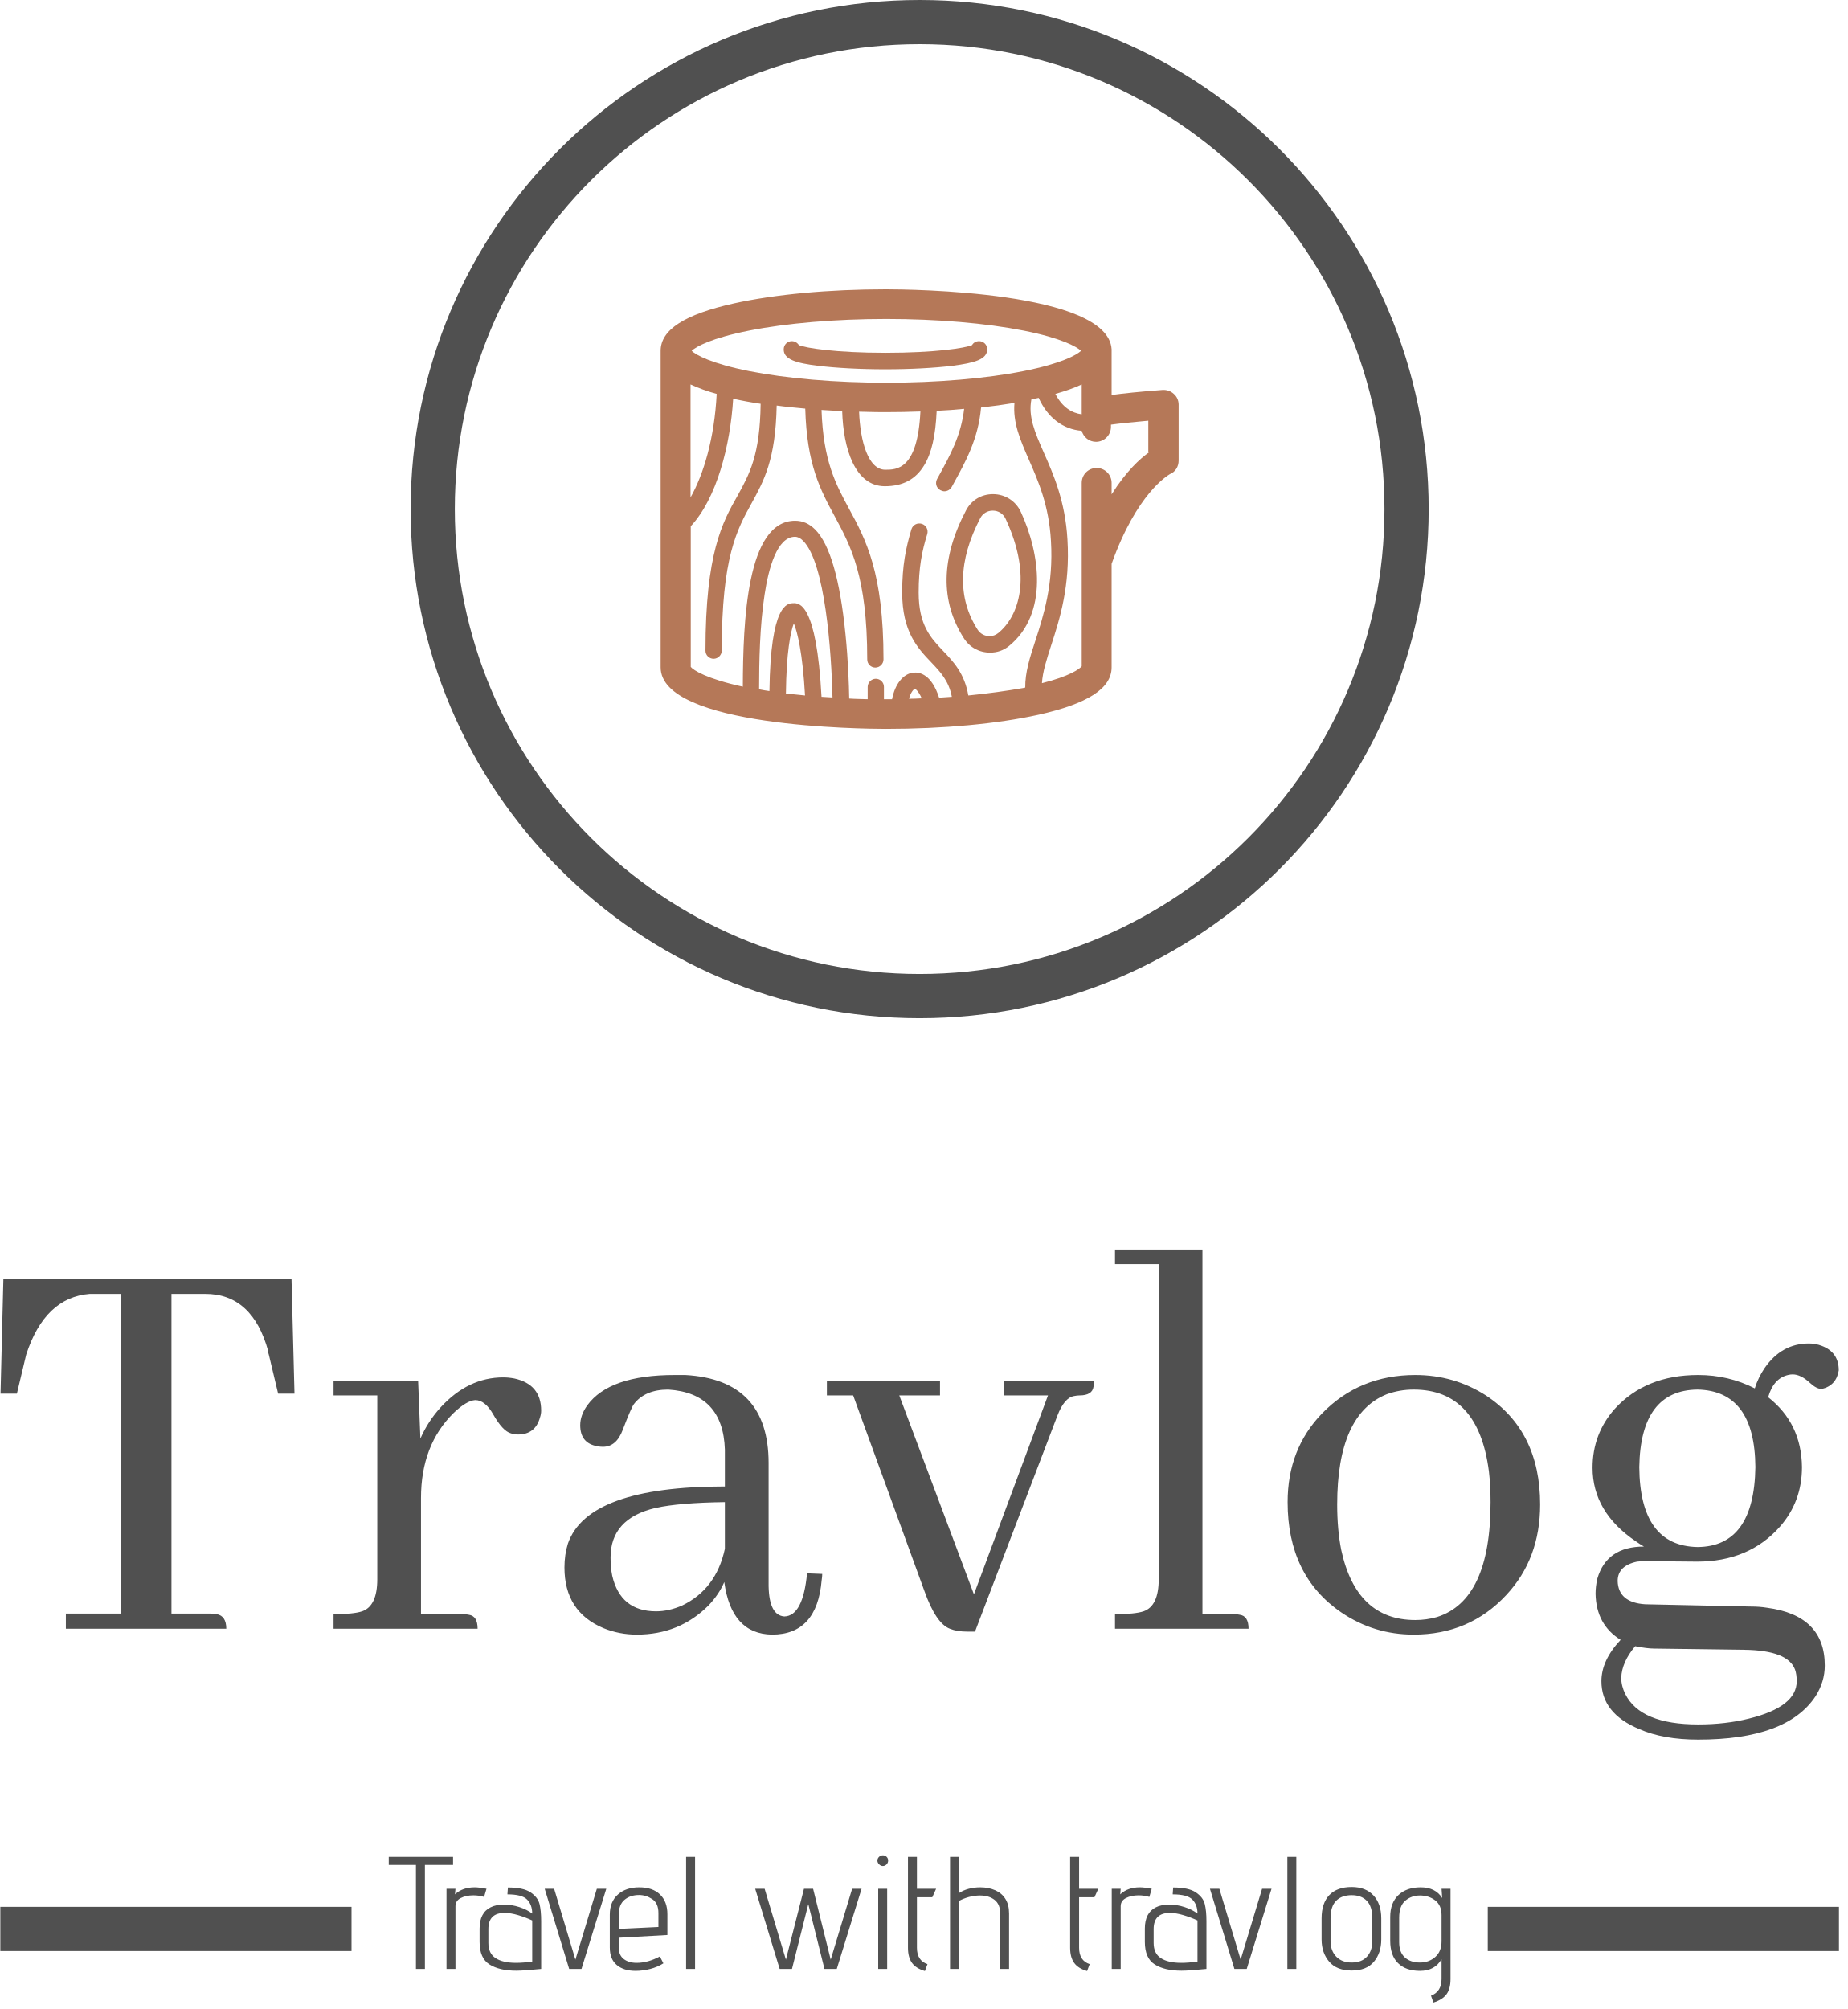
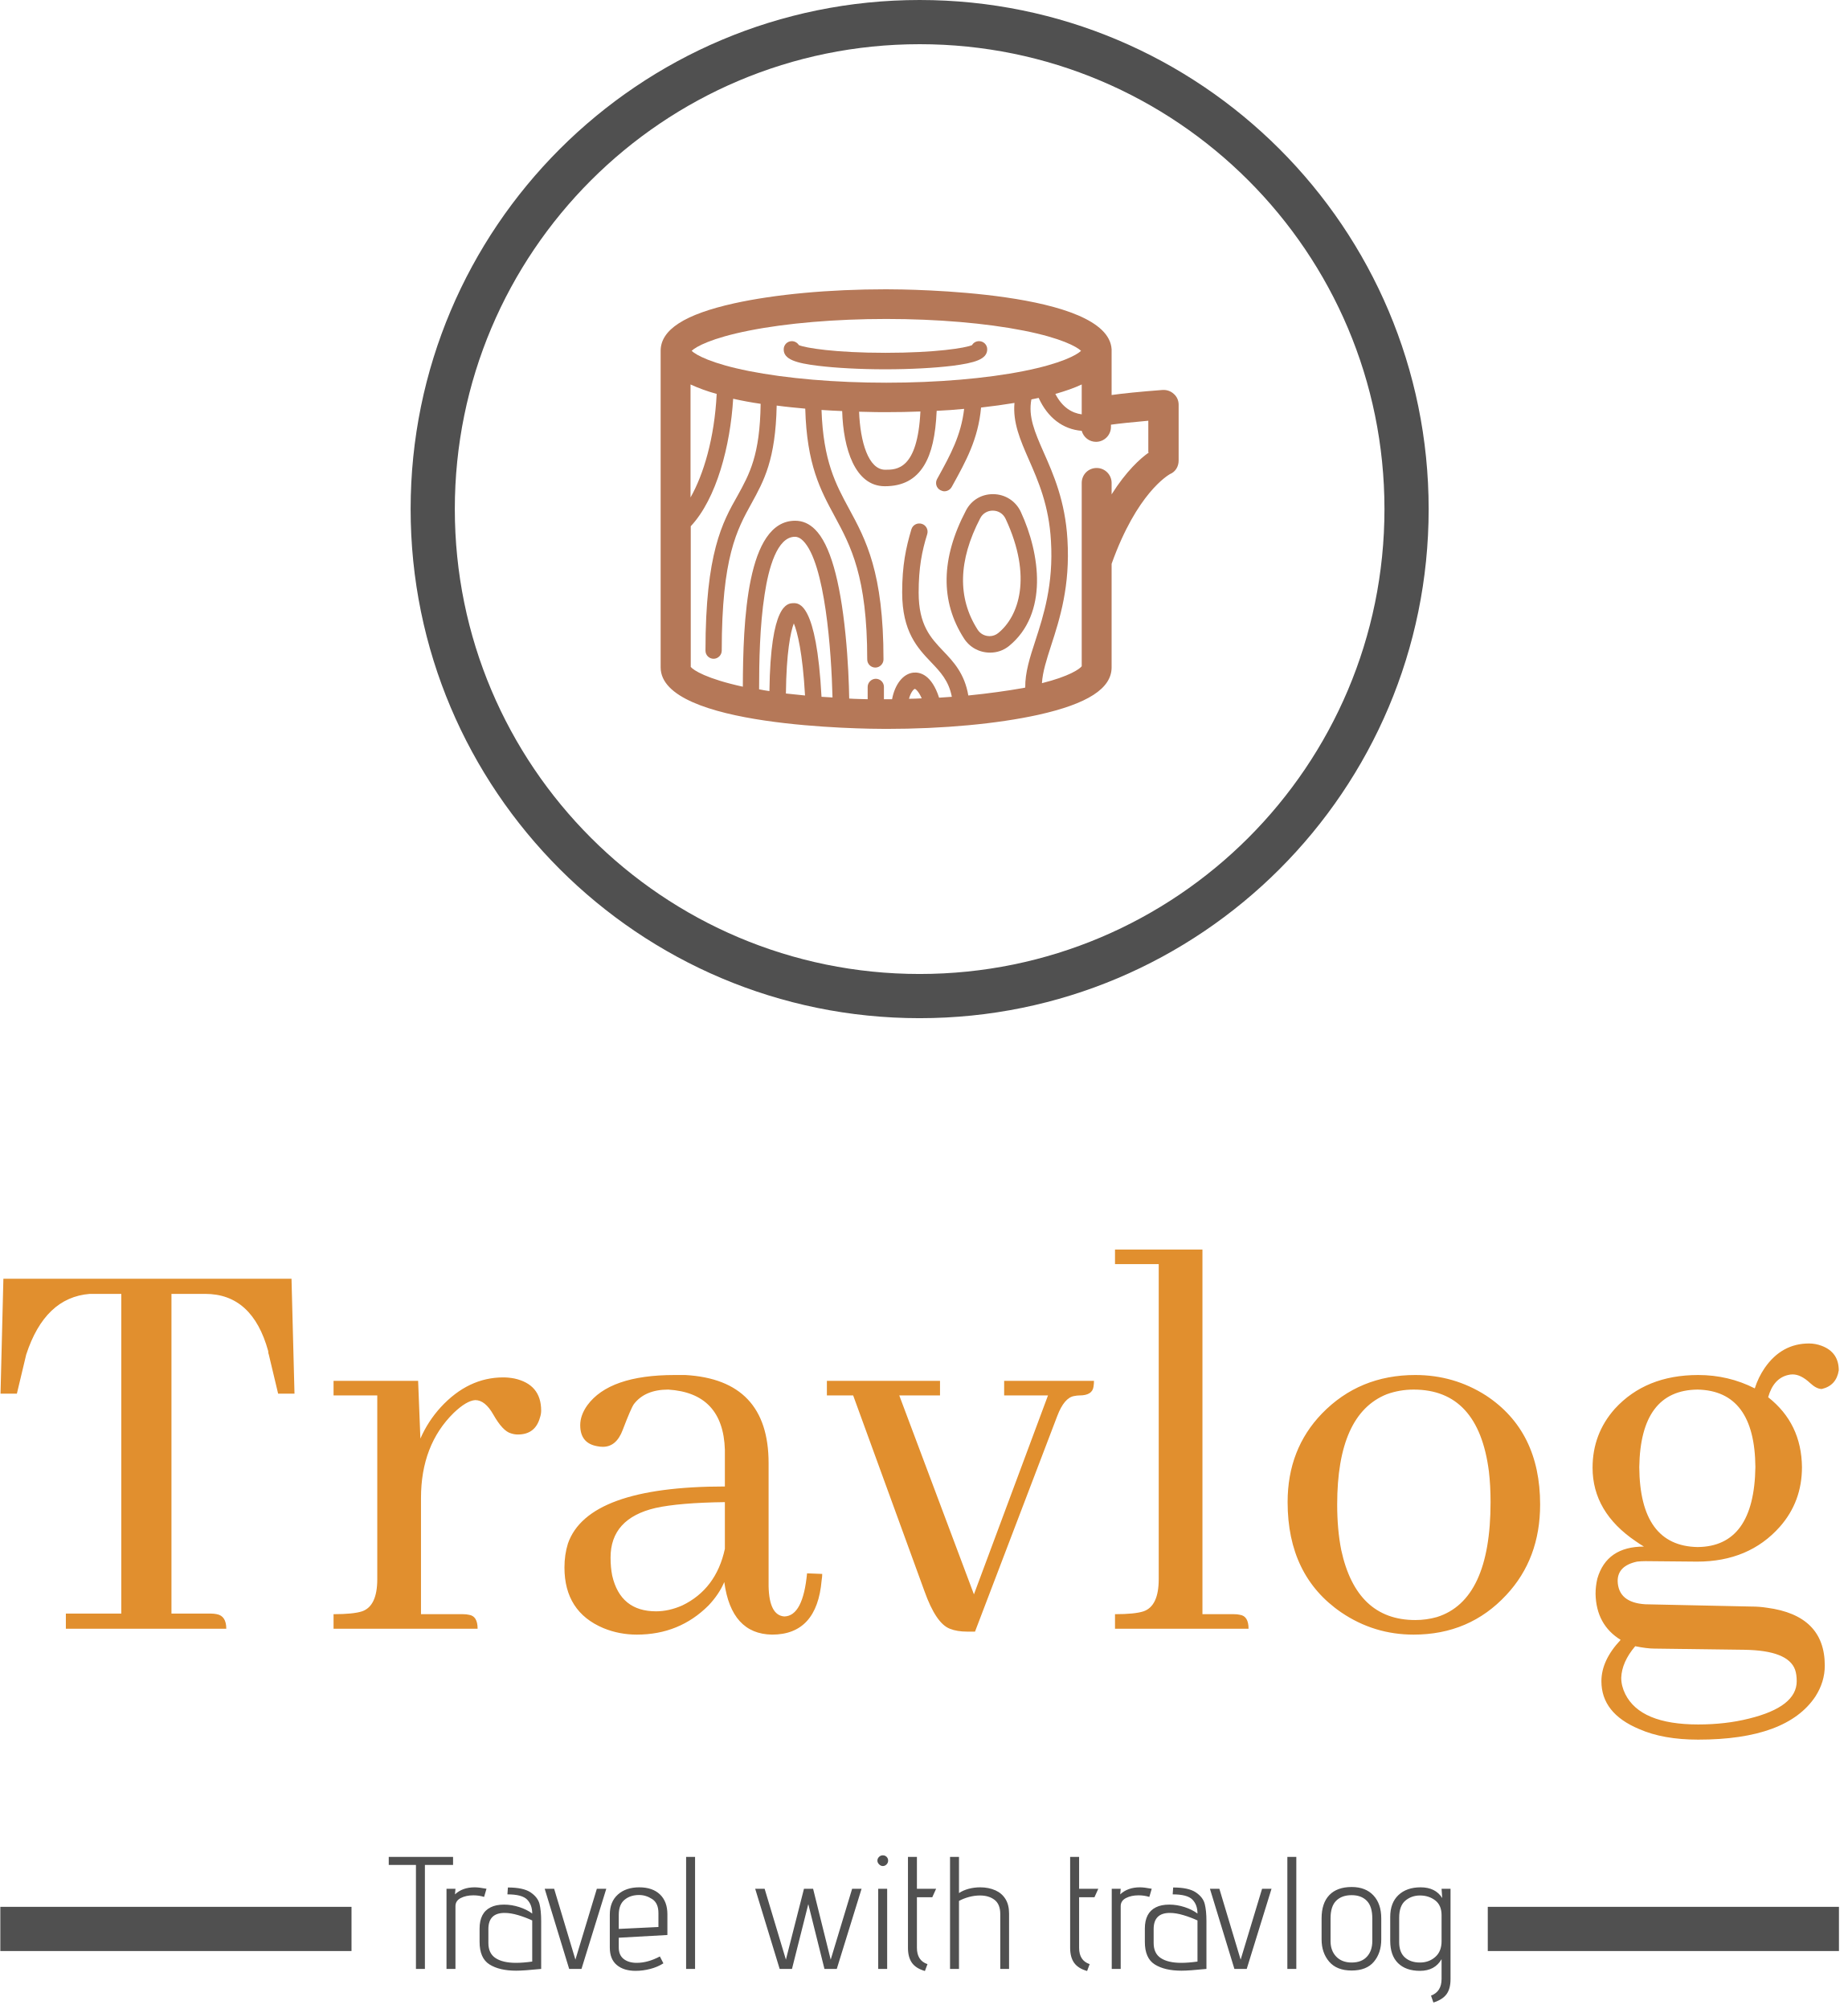
<svg xmlns="http://www.w3.org/2000/svg" version="1.1" width="1500" height="1631" viewBox="0 0 1500 1631">
  <g transform="matrix(1,0,0,1,-3.279711,-2.630645)">
    <svg viewBox="0 0 228 248" data-background-color="#ebe3d6" preserveAspectRatio="xMidYMid meet" height="1631" width="1500">
      <g id="tight-bounds" transform="matrix(1,0,0,1,0.4985161,0.4)">
        <svg viewBox="0 0 227.003 247.2" height="247.2" width="227.003">
          <g>
            <svg viewBox="0 0 395.52 430.71" height="247.2" width="227.003">
              <g transform="matrix(1,0,0,1,0,268.7621)">
                <svg viewBox="0 0 395.52 161.948" height="161.948" width="395.52">
                  <g id="textblocktransform">
                    <svg viewBox="0 0 395.52 161.948" height="161.948" width="395.52" id="textblock">
                      <g>
                        <rect width="75.544" height="9.506" y="141.366" fill="#505050" data-fill-palette-color="tertiary" />
                        <rect width="75.544" height="9.506" y="141.366" x="319.976" fill="#505050" data-fill-palette-color="tertiary" />
                      </g>
                      <g>
                        <svg viewBox="0 0 395.52 105.405" height="105.405" width="395.52">
                          <g transform="matrix(1,0,0,1,0,0)">
-                             <svg width="395.52" viewBox="1.71 -31.74 153.89 41.02" height="105.405" data-palette-color="#505050">
-                               <path d="M7.18 0L20.61 0Q20.61-1.07 19.82-1.22L19.82-1.22Q19.58-1.27 19.34-1.27L19.34-1.27 16.02-1.27 16.02-28.03 18.85-28.03Q22.8-28.03 24.12-23.24L24.12-23.24Q24.12-23.05 24.17-22.95L24.17-22.95 24.95-19.68 26.32-19.68 26.07-29.3 1.95-29.3 1.71-19.68 3.08-19.68 3.86-22.95Q5.42-27.73 9.18-28.03L9.18-28.03 11.82-28.03 11.82-1.27 7.18-1.27 7.18 0ZM40.43-1.22L40.43-1.22 36.91-1.22 36.91-10.94Q36.91-15.38 39.65-18.07L39.65-18.07Q40.72-19.09 41.45-19.14L41.45-19.14Q42.28-19.14 42.97-17.92L42.97-17.92Q43.75-16.55 44.43-16.36L44.43-16.36Q44.72-16.26 45.02-16.26L45.02-16.26Q46.48-16.26 46.87-17.68L46.87-17.68Q46.97-17.97 46.97-18.26L46.97-18.26Q46.97-20.46 44.72-20.95L44.72-20.95Q44.24-21.04 43.8-21.04L43.8-21.04Q40.87-21.04 38.57-18.55L38.57-18.55Q37.5-17.38 36.86-15.92L36.86-15.92 36.67-20.75 29.59-20.75 29.59-19.53 33.25-19.53 33.25-4.15Q33.25-1.9 31.98-1.46L31.98-1.46Q31.25-1.22 29.59-1.22L29.59-1.22 29.59 0 41.65 0Q41.65-1.07 40.92-1.17L40.92-1.17Q40.72-1.22 40.43-1.22ZM66.3 0.49L66.3 0.49Q70.06 0.49 70.45-4.05L70.45-4.05Q70.5-4.35 70.5-4.59L70.5-4.59 69.23-4.64Q68.89-1.07 67.33-1.03L67.33-1.03Q66.06-1.12 66.01-3.56L66.01-3.56 66.01-13.87Q66.01-20.85 59.03-21.24L59.03-21.24Q58.59-21.24 58.15-21.24L58.15-21.24Q52.68-21.24 50.83-18.7L50.83-18.7Q50.24-17.87 50.24-17.04L50.24-17.04Q50.24-15.53 51.66-15.28L51.66-15.28Q51.9-15.23 52.14-15.23L52.14-15.23Q53.27-15.23 53.8-16.65L53.8-16.65Q54.49-18.46 54.73-18.8L54.73-18.8Q55.66-20.02 57.61-20.02L57.61-20.02Q62.2-19.73 62.35-14.99L62.35-14.99 62.35-11.91Q50.87-11.91 49.21-7.13L49.21-7.13Q48.92-6.2 48.92-5.13L48.92-5.13Q48.92-1.42 52.19-0.05L52.19-0.05Q53.51 0.49 54.98 0.49L54.98 0.49Q58.54 0.49 60.98-1.95L60.98-1.95Q61.86-2.88 62.3-3.91L62.3-3.91Q62.89 0.44 66.3 0.49ZM56.59-1.46L56.59-1.46Q53.61-1.46 52.92-4.44L52.92-4.44Q52.78-5.13 52.78-5.96L52.78-5.96Q52.78-9.23 56.54-10.11L56.54-10.11Q58.54-10.55 62.35-10.6L62.35-10.6 62.35-6.69Q61.62-3.32 58.78-1.95L58.78-1.95Q57.66-1.46 56.59-1.46ZM76.95-19.53L80.36-19.53 80.36-20.75 70.89-20.75 70.89-19.53 73.09-19.53 79.05-3.17Q80.02-0.44 81.19 0L81.19 0Q81.78 0.24 82.66 0.24L82.66 0.24 83.29 0.24 90.18-17.82Q90.76-19.34 91.59-19.48L91.59-19.48Q91.84-19.53 92.03-19.53L92.03-19.53Q93.11-19.53 93.21-20.26L93.21-20.26Q93.25-20.51 93.25-20.75L93.25-20.75 85.73-20.75 85.73-19.53 89.4-19.53 83.2-2.88 76.95-19.53ZM104.97-1.22L104.97-1.22 102.33-1.22 102.33-31.74 95.01-31.74 95.01-30.52 98.67-30.52 98.67-4.15Q98.67-1.9 97.4-1.46L97.4-1.46Q96.67-1.22 95.01-1.22L95.01-1.22 95.01 0 106.19 0Q106.19-1.07 105.46-1.17L105.46-1.17Q105.26-1.22 104.97-1.22ZM113.61-10.4L113.61-10.4Q113.61-17.97 117.76-19.63L117.76-19.63Q118.84-20.02 120.01-20.02L120.01-20.02Q125.43-20.02 126.31-13.18L126.31-13.18Q126.45-12.01 126.45-10.6L126.45-10.6Q126.45-2.39 121.96-0.98L121.96-0.98Q121.08-0.73 120.15-0.73L120.15-0.73Q115.22-0.73 113.95-6.59L113.95-6.59Q113.61-8.3 113.61-10.4ZM120.15-21.24L120.15-21.24Q115.47-21.24 112.34-18.02L112.34-18.02Q109.46-15.04 109.46-10.6L109.46-10.6Q109.46-4.44 113.95-1.37L113.95-1.37Q116.69 0.49 120.01 0.49L120.01 0.49Q124.69 0.49 127.77-2.83L127.77-2.83Q130.6-5.86 130.6-10.4L130.6-10.4Q130.6-16.55 126.06-19.53L126.06-19.53Q123.38-21.24 120.15-21.24ZM138.9-13.53L138.9-13.53Q139-19.97 143.78-20.02L143.78-20.02Q148.57-19.92 148.62-13.53L148.62-13.53Q148.52-6.88 143.78-6.84L143.78-6.84Q138.95-6.93 138.9-13.53ZM143.83-21.24L143.83-21.24Q139.44-21.24 136.85-18.41L136.85-18.41Q134.99-16.31 134.99-13.48L134.99-13.48Q134.99-9.77 138.61-7.32L138.61-7.32Q138.95-7.08 139.29-6.88L139.29-6.88Q136.17-6.88 135.39-4.2L135.39-4.2Q135.24-3.56 135.24-2.93L135.24-2.93Q135.29-0.34 137.34 0.93L137.34 0.93Q135.73 2.64 135.73 4.39L135.73 4.39Q135.73 7.08 138.9 8.4L138.9 8.4Q140.9 9.28 143.83 9.28L143.83 9.28Q151.25 9.28 153.65 5.66L153.65 5.66Q154.43 4.44 154.43 3.08L154.43 3.08Q154.43-1.12 149.59-1.76L149.59-1.76Q148.96-1.86 148.28-1.86L148.28-1.86 139.39-2.05Q137.14-2.2 137.09-4L137.09-4Q137.09-5.27 138.71-5.62L138.71-5.62Q139.05-5.66 139.44-5.66L139.44-5.66 143.74-5.62Q148.08-5.62 150.67-8.54L150.67-8.54Q152.52-10.64 152.52-13.53L152.52-13.53Q152.48-17.19 149.69-19.38L149.69-19.38Q150.13-20.95 151.35-21.24L151.35-21.24Q151.55-21.29 151.74-21.29L151.74-21.29Q152.43-21.29 153.21-20.56L153.21-20.56Q153.74-20.07 154.18-20.07L154.18-20.07Q155.4-20.36 155.6-21.63L155.6-21.63Q155.6-23.14 154.18-23.68L154.18-23.68Q153.65-23.88 153.11-23.88L153.11-23.88Q150.82-23.88 149.4-21.83L149.4-21.83Q148.86-21.04 148.57-20.12L148.57-20.12Q146.37-21.24 143.83-21.24ZM143.83 8.01L143.83 8.01Q139 8.01 137.73 5.47L137.73 5.47Q137.39 4.79 137.39 4.1L137.39 4.1Q137.44 2.78 138.56 1.46L138.56 1.46Q139.54 1.66 140.17 1.66L140.17 1.66 147.69 1.76Q151.35 1.81 151.94 3.42L151.94 3.42Q152.08 3.81 152.08 4.39L152.08 4.39Q152.08 6.54 148.08 7.52L148.08 7.52Q146.13 8.01 143.83 8.01Z" opacity="1" transform="matrix(1,0,0,1,0,0)" fill="#505050" class="wordmark-text-0" data-fill-palette-color="primary" id="text-0" />
+                             <svg width="395.52" viewBox="1.71 -31.74 153.89 41.02" height="105.405" data-palette-color="#e18f2e">
+                               <path d="M7.18 0L20.61 0Q20.61-1.07 19.82-1.22L19.82-1.22Q19.58-1.27 19.34-1.27L19.34-1.27 16.02-1.27 16.02-28.03 18.85-28.03Q22.8-28.03 24.12-23.24L24.12-23.24Q24.12-23.05 24.17-22.95L24.17-22.95 24.95-19.68 26.32-19.68 26.07-29.3 1.95-29.3 1.71-19.68 3.08-19.68 3.86-22.95Q5.42-27.73 9.18-28.03L9.18-28.03 11.82-28.03 11.82-1.27 7.18-1.27 7.18 0ZM40.43-1.22L40.43-1.22 36.91-1.22 36.91-10.94Q36.91-15.38 39.65-18.07L39.65-18.07Q40.72-19.09 41.45-19.14L41.45-19.14Q42.28-19.14 42.97-17.92L42.97-17.92Q43.75-16.55 44.43-16.36L44.43-16.36Q44.72-16.26 45.02-16.26L45.02-16.26Q46.48-16.26 46.87-17.68L46.87-17.68Q46.97-17.97 46.97-18.26L46.97-18.26Q46.97-20.46 44.72-20.95L44.72-20.95Q44.24-21.04 43.8-21.04L43.8-21.04Q40.87-21.04 38.57-18.55L38.57-18.55Q37.5-17.38 36.86-15.92L36.86-15.92 36.67-20.75 29.59-20.75 29.59-19.53 33.25-19.53 33.25-4.15Q33.25-1.9 31.98-1.46L31.98-1.46Q31.25-1.22 29.59-1.22L29.59-1.22 29.59 0 41.65 0Q41.65-1.07 40.92-1.17L40.92-1.17Q40.72-1.22 40.43-1.22ZM66.3 0.49L66.3 0.49Q70.06 0.49 70.45-4.05L70.45-4.05Q70.5-4.35 70.5-4.59L70.5-4.59 69.23-4.64Q68.89-1.07 67.33-1.03L67.33-1.03Q66.06-1.12 66.01-3.56L66.01-3.56 66.01-13.87Q66.01-20.85 59.03-21.24L59.03-21.24Q58.59-21.24 58.15-21.24L58.15-21.24Q52.68-21.24 50.83-18.7L50.83-18.7Q50.24-17.87 50.24-17.04L50.24-17.04Q50.24-15.53 51.66-15.28L51.66-15.28Q51.9-15.23 52.14-15.23L52.14-15.23Q53.27-15.23 53.8-16.65L53.8-16.65Q54.49-18.46 54.73-18.8L54.73-18.8Q55.66-20.02 57.61-20.02L57.61-20.02Q62.2-19.73 62.35-14.99L62.35-14.99 62.35-11.91Q50.87-11.91 49.21-7.13L49.21-7.13Q48.92-6.2 48.92-5.13L48.92-5.13Q48.92-1.42 52.19-0.05L52.19-0.05Q53.51 0.49 54.98 0.49L54.98 0.49Q58.54 0.49 60.98-1.95L60.98-1.95Q61.86-2.88 62.3-3.91L62.3-3.91Q62.89 0.44 66.3 0.49ZM56.59-1.46L56.59-1.46Q53.61-1.46 52.92-4.44L52.92-4.44Q52.78-5.13 52.78-5.96L52.78-5.96Q52.78-9.23 56.54-10.11L56.54-10.11Q58.54-10.55 62.35-10.6L62.35-10.6 62.35-6.69Q61.62-3.32 58.78-1.95L58.78-1.95Q57.66-1.46 56.59-1.46ZM76.95-19.53L80.36-19.53 80.36-20.75 70.89-20.75 70.89-19.53 73.09-19.53 79.05-3.17Q80.02-0.44 81.19 0L81.19 0Q81.78 0.24 82.66 0.24L82.66 0.24 83.29 0.24 90.18-17.82Q90.76-19.34 91.59-19.48L91.59-19.48Q91.84-19.53 92.03-19.53L92.03-19.53Q93.11-19.53 93.21-20.26L93.21-20.26Q93.25-20.51 93.25-20.75L93.25-20.75 85.73-20.75 85.73-19.53 89.4-19.53 83.2-2.88 76.95-19.53ZM104.97-1.22L104.97-1.22 102.33-1.22 102.33-31.74 95.01-31.74 95.01-30.52 98.67-30.52 98.67-4.15Q98.67-1.9 97.4-1.46L97.4-1.46Q96.67-1.22 95.01-1.22L95.01-1.22 95.01 0 106.19 0Q106.19-1.07 105.46-1.17L105.46-1.17Q105.26-1.22 104.97-1.22ZM113.61-10.4L113.61-10.4Q113.61-17.97 117.76-19.63L117.76-19.63Q118.84-20.02 120.01-20.02L120.01-20.02Q125.43-20.02 126.31-13.18L126.31-13.18Q126.45-12.01 126.45-10.6L126.45-10.6Q126.45-2.39 121.96-0.98L121.96-0.98Q121.08-0.73 120.15-0.73L120.15-0.73Q115.22-0.73 113.95-6.59L113.95-6.59Q113.61-8.3 113.61-10.4ZM120.15-21.24L120.15-21.24Q115.47-21.24 112.34-18.02L112.34-18.02Q109.46-15.04 109.46-10.6L109.46-10.6Q109.46-4.44 113.95-1.37L113.95-1.37Q116.69 0.49 120.01 0.49L120.01 0.49Q124.69 0.49 127.77-2.83L127.77-2.83Q130.6-5.86 130.6-10.4L130.6-10.4Q130.6-16.55 126.06-19.53L126.06-19.53Q123.38-21.24 120.15-21.24ZM138.9-13.53L138.9-13.53Q139-19.97 143.78-20.02L143.78-20.02Q148.57-19.92 148.62-13.53L148.62-13.53Q148.52-6.88 143.78-6.84L143.78-6.84Q138.95-6.93 138.9-13.53ZM143.83-21.24L143.83-21.24Q139.44-21.24 136.85-18.41L136.85-18.41Q134.99-16.31 134.99-13.48L134.99-13.48Q134.99-9.77 138.61-7.32L138.61-7.32Q138.95-7.08 139.29-6.88L139.29-6.88Q136.17-6.88 135.39-4.2L135.39-4.2Q135.24-3.56 135.24-2.93L135.24-2.93Q135.29-0.34 137.34 0.93L137.34 0.93Q135.73 2.64 135.73 4.39L135.73 4.39Q135.73 7.08 138.9 8.4L138.9 8.4Q140.9 9.28 143.83 9.28L143.83 9.28Q151.25 9.28 153.65 5.66L153.65 5.66Q154.43 4.44 154.43 3.08L154.43 3.08Q154.43-1.12 149.59-1.76L149.59-1.76Q148.96-1.86 148.28-1.86L148.28-1.86 139.39-2.05Q137.14-2.2 137.09-4L137.09-4Q137.09-5.27 138.71-5.62L138.71-5.62Q139.05-5.66 139.44-5.66L139.44-5.66 143.74-5.62Q148.08-5.62 150.67-8.54L150.67-8.54Q152.52-10.64 152.52-13.53L152.52-13.53Q152.48-17.19 149.69-19.38L149.69-19.38Q150.13-20.95 151.35-21.24L151.35-21.24Q151.55-21.29 151.74-21.29L151.74-21.29Q152.43-21.29 153.21-20.56L153.21-20.56Q153.74-20.07 154.18-20.07L154.18-20.07Q155.4-20.36 155.6-21.63L155.6-21.63Q155.6-23.14 154.18-23.68L154.18-23.68Q153.65-23.88 153.11-23.88L153.11-23.88Q150.82-23.88 149.4-21.83L149.4-21.83Q148.86-21.04 148.57-20.12L148.57-20.12Q146.37-21.24 143.83-21.24ZM143.83 8.01L143.83 8.01Q139 8.01 137.73 5.47L137.73 5.47Q137.39 4.79 137.39 4.1L137.39 4.1Q137.44 2.78 138.56 1.46L138.56 1.46Q139.54 1.66 140.17 1.66L140.17 1.66 147.69 1.76Q151.35 1.81 151.94 3.42L151.94 3.42Q152.08 3.81 152.08 4.39L152.08 4.39Q152.08 6.54 148.08 7.52L148.08 7.52Q146.13 8.01 143.83 8.01Z" opacity="1" transform="matrix(1,0,0,1,0,0)" fill="#e18f2e" class="wordmark-text-0" data-fill-palette-color="primary" id="text-0" />
                            </svg>
                          </g>
                        </svg>
                      </g>
                      <g transform="matrix(1,0,0,1,75.54432,130.2887)">
                        <svg viewBox="0 0 244.431 31.66" height="31.66" width="244.431">
                          <g transform="matrix(1,0,0,1,8,0)">
                            <svg width="228.431" viewBox="0 -35.5 331.86 46" height="31.66" data-palette-color="#505050">
                              <path d="M8.5 0L8.5-32.5 0-32.5 0-35 20.1-35 20.1-32.5 11.3-32.5 11.3 0 8.5 0ZM18.05 0L18.05-25.05 20.85-25.05 20.7-23.3Q23.05-25.5 26.85-25.5L26.85-25.5Q28.2-25.5 30.55-25.05L30.55-25.05 29.8-22.5Q28.2-23 26.45-23L26.45-23Q24.15-23 22.5-22.15 20.85-21.3 20.85-19.6L20.85-19.6 20.85 0 18.05 0ZM47.64 0Q42.24 0.55 39.84 0.55L39.84 0.55Q34.59 0.55 31.49-1.4 28.39-3.35 28.39-8.45L28.39-8.45 28.39-12.6Q28.39-17.55 31.84-19.25L31.84-19.25Q33.49-20.1 36.05-20.1L36.05-20.1Q38.39-20.1 40.8-19.33 43.2-18.55 44.84-17.3L44.84-17.3Q44.84-20.05 43.24-21.68 41.64-23.3 37.09-23.3L37.09-23.3 37.24-25.45Q42.05-25.45 44.32-23.93 46.59-22.4 47.12-20.3 47.64-18.2 47.64-14.9L47.64-14.9 47.64 0ZM44.84-15.15Q42.8-16.1 40.47-16.8 38.14-17.5 36.2-17.5L36.2-17.5Q31.14-17.5 31.14-12.45L31.14-12.45 31.14-8.1Q31.14-4.85 33.39-3.38 35.64-1.9 39.8-1.9L39.8-1.9Q41.95-1.9 44.84-2.3L44.84-2.3 44.84-15.15ZM56.39 0L48.74-25.05 51.69-25.05 58.34-2.9 65.04-25.05 67.99-25.05 60.24 0 56.39 0ZM85.84-1.75Q84.04-0.6 81.74 0 79.44 0.6 77.14 0.6L77.14 0.6Q73.44 0.6 71.27-1.23 69.09-3.05 69.09-6.7L69.09-6.7 69.09-16.95Q69.09-21 71.62-23.25 74.14-25.5 78.29-25.5L78.29-25.5Q82.44-25.5 84.77-23.28 87.09-21.05 87.09-17.1L87.09-17.1 87.09-10.6 71.89-9.75 71.89-6.7Q71.89-4.3 73.44-3.1 74.99-1.9 77.49-1.9L77.49-1.9Q80.99-1.9 84.74-3.9L84.74-3.9 85.84-1.75ZM84.29-17.45Q84.29-20.55 82.34-21.83 80.39-23.1 78.24-23.1L78.24-23.1Q75.49-23.1 73.69-21.6 71.89-20.1 71.89-16.9L71.89-16.9 71.89-12.5 84.29-13.1 84.29-17.45ZM92.94 0L92.94-35 95.74-35 95.74 0 92.94 0ZM136.18 0L131.13-20.25 126.03 0 122.18 0 114.53-25.05 117.48-25.05 124.13-2.9 129.78-25.05 132.63-25.05 138.13-2.9 144.83-25.05 147.78-25.05 140.03 0 136.18 0ZM154.43-32.15Q153.78-32.15 153.26-32.68 152.73-33.2 152.73-33.85L152.73-33.85Q152.73-34.5 153.23-35 153.73-35.5 154.43-35.5L154.43-35.5Q155.13-35.5 155.61-35.02 156.08-34.55 156.08-33.85L156.08-33.85Q156.08-33.15 155.58-32.65 155.08-32.15 154.43-32.15L154.43-32.15ZM152.98 0L152.98-25.05 155.78-25.05 155.78 0 152.98 0ZM167.58 0.65Q164.78-0.15 163.53-1.9 162.28-3.65 162.28-6.6L162.28-6.6 162.28-35 165.08-35 165.08-25.05 171.08-25.05 169.88-22.4 165.08-22.4 165.08-6.6Q165.08-2.6 168.38-1.5L168.38-1.5 167.58 0.65ZM191.13 0L191.13-17.15Q191.13-20.2 189.35-21.58 187.58-22.95 184.78-22.95L184.78-22.95Q183.08-22.95 181.33-22.48 179.58-22 178.23-21.25L178.23-21.25 178.23 0 175.43 0 175.43-35 178.23-35 178.23-23.7Q179.48-24.55 181.23-25.03 182.98-25.5 184.88-25.5L184.88-25.5Q187.48-25.5 189.63-24.55L189.63-24.55Q191.63-23.65 192.75-21.85 193.88-20.05 193.88-17.3L193.88-17.3 193.88 0 191.13 0ZM218.27 0.65Q215.47-0.15 214.22-1.9 212.97-3.65 212.97-6.6L212.97-6.6 212.97-35 215.77-35 215.77-25.05 221.77-25.05 220.57-22.4 215.77-22.4 215.77-6.6Q215.77-2.6 219.07-1.5L219.07-1.5 218.27 0.65ZM225.97 0L225.97-25.05 228.77-25.05 228.62-23.3Q230.97-25.5 234.77-25.5L234.77-25.5Q236.12-25.5 238.47-25.05L238.47-25.05 237.72-22.5Q236.12-23 234.37-23L234.37-23Q232.07-23 230.42-22.15 228.77-21.3 228.77-19.6L228.77-19.6 228.77 0 225.97 0ZM255.57 0Q250.17 0.55 247.77 0.55L247.77 0.55Q242.52 0.55 239.42-1.4 236.32-3.35 236.32-8.45L236.32-8.45 236.32-12.6Q236.32-17.55 239.77-19.25L239.77-19.25Q241.42-20.1 243.97-20.1L243.97-20.1Q246.32-20.1 248.72-19.33 251.12-18.55 252.77-17.3L252.77-17.3Q252.77-20.05 251.17-21.68 249.57-23.3 245.02-23.3L245.02-23.3 245.17-25.45Q249.97-25.45 252.24-23.93 254.52-22.4 255.04-20.3 255.57-18.2 255.57-14.9L255.57-14.9 255.57 0ZM252.77-15.15Q250.72-16.1 248.39-16.8 246.07-17.5 244.12-17.5L244.12-17.5Q239.07-17.5 239.07-12.45L239.07-12.45 239.07-8.1Q239.07-4.85 241.32-3.38 243.57-1.9 247.72-1.9L247.72-1.9Q249.87-1.9 252.77-2.3L252.77-2.3 252.77-15.15ZM264.31 0L256.66-25.05 259.61-25.05 266.26-2.9 272.96-25.05 275.91-25.05 268.16 0 264.31 0ZM280.86 0L280.86-35 283.66-35 283.66 0 280.86 0ZM310.21-9.2Q310.21-5 307.91-2.25 305.61 0.5 300.96 0.5L300.96 0.5Q296.31 0.5 293.93-2.27 291.56-5.05 291.56-9.2L291.56-9.2 291.56-15.8Q291.56-20.55 293.98-23.08 296.41-25.6 300.96-25.6L300.96-25.6Q305.31-25.6 307.76-22.98 310.21-20.35 310.21-15.8L310.21-15.8 310.21-9.2ZM307.41-15.8Q307.41-19.55 305.68-21.3 303.96-23.05 300.96-23.05L300.96-23.05Q297.86-23.05 296.11-21.3 294.36-19.55 294.36-15.8L294.36-15.8 294.36-8.7Q294.36-5.7 296.13-3.85 297.91-2 300.96-2L300.96-2Q304.06-2 305.73-3.83 307.41-5.65 307.41-8.7L307.41-8.7 307.41-15.8ZM325.76 8.35Q329.06 7.1 329.06 3.15L329.06 3.15 329.06-3.05Q326.96 0.6 322.31 0.6L322.31 0.6Q317.91 0.6 315.46-1.8 313.01-4.2 313.01-8.8L313.01-8.8 313.01-16.25Q313.01-20.65 315.58-23.08 318.16-25.5 322.51-25.5L322.51-25.5Q327.16-25.5 329.26-22.15L329.26-22.15 329.06-25.05 331.86-25.05 331.86 3.2Q331.86 6.2 330.61 7.9 329.36 9.6 326.51 10.5L326.51 10.5 325.76 8.35ZM329.06-16.8Q329.06-19.9 327.06-21.43 325.06-22.95 322.31-22.95L322.31-22.95Q319.66-22.95 317.73-21.33 315.81-19.7 315.81-16L315.81-16 315.81-8.35Q315.81-5.2 317.58-3.6 319.36-2 322.31-2L322.31-2Q325.11-2 327.08-3.73 329.06-5.45 329.06-8.65L329.06-8.65 329.06-16.8Z" opacity="1" transform="matrix(1,0,0,1,0,0)" fill="#505050" class="slogan-text-1" data-fill-palette-color="secondary" id="text-1" />
                            </svg>
                          </g>
                        </svg>
                      </g>
                    </svg>
                  </g>
                </svg>
              </g>
              <g transform="matrix(1,0,0,1,88.26257,0)">
                <svg viewBox="0 0 218.995 218.995" height="218.995" width="218.995">
                  <g>
                    <svg />
                  </g>
                  <g id="icon-0">
                    <svg viewBox="0 0 218.995 218.995" height="218.995" width="218.995">
                      <g>
                        <path d="M0 109.497c0-60.474 49.024-109.497 109.497-109.497 60.474 0 109.497 49.024 109.498 109.497 0 60.474-49.024 109.497-109.498 109.498-60.474 0-109.497-49.024-109.497-109.498zM109.497 209.489c55.224 0 99.992-44.768 99.992-99.992 0-55.224-44.768-99.992-99.992-99.991-55.224 0-99.992 44.768-99.991 99.991 0 55.224 44.768 99.992 99.991 99.992z" data-fill-palette-color="tertiary" fill="#505050" stroke="transparent" />
                      </g>
                      <g transform="matrix(1,0,0,1,53.78247,62.22126)">
                        <svg viewBox="0 0 111.43 94.552" height="94.552" width="111.43">
                          <g>
                            <svg version="1.1" x="0" y="0" viewBox="186.6 84 235.7 200" enable-background="new 0 0 612 396" xml:space="preserve" height="94.552" width="111.43" class="icon-dxe-0" data-fill-palette-color="accent" id="dxe-0">
                              <g fill="#b57858" data-fill-palette-color="accent">
                                <path d="M420.1 131.6C418.7 130.3 416.9 129.7 415 129.8 404.4 130.6 396.8 131.4 391.8 132.1V111.3C390.2 84.8 299.6 84 289.2 84 263.1 84 238.6 86.3 220 90.4 197.5 95.4 186.6 102.4 186.6 112V256C186.6 283.2 278.7 284 289.2 284 315.3 284 339.8 281.7 358.4 277.6 380.9 272.6 391.8 265.6 391.8 256V208.9C403.3 176.7 417.4 168.7 418.3 168.1 420.8 167.1 422.3 164.7 422.3 161.9V136.5C422.3 134.6 421.5 132.8 420.1 131.6M378.2 140.9C373.8 140.3 369.4 137.8 366.2 131.6 370.8 130.3 374.8 128.9 378.2 127.3zM226.8 102.8C243.9 99.4 266.1 97.5 289.3 97.5 312.4 97.5 334.6 99.4 351.8 102.8 368.9 106.2 375.9 110.1 377.9 112 375.9 113.9 368.9 117.8 351.8 121.2S312.5 126.5 289.3 126.5 244 124.6 226.8 121.2C209.7 117.8 202.7 113.9 200.7 112 202.7 110.1 209.7 106.2 226.8 102.8M304.8 139.6C303.5 166.1 294 166.1 288.8 166.1 281.1 166.1 277.4 153.3 276.9 139.7 282.9 139.9 287.3 139.9 289.2 139.9 294.5 139.9 299.7 139.8 304.8 139.6M200.2 127.3C203.7 128.9 207.7 130.4 212.1 131.6 211.1 151.8 206.1 168.3 200.2 178.7zM246.9 226.8C244.3 226.9 236.6 227.1 236.1 266.8 234.5 266.6 233 266.3 231.4 266 231.4 253.5 231.7 237 233.9 222.9 235.7 210.9 239.6 196.6 247.7 196.6 249 196.6 250.2 197.2 251.4 198.4 261.5 208.5 264.3 249 264.8 269.7 263.1 269.6 261.5 269.5 259.8 269.4 257.5 226.5 249.5 226.7 246.9 226.8M252.3 268.8C249.3 268.5 246.4 268.2 243.6 267.9 243.8 249.3 245.7 239.9 247.2 236 248.8 239.8 251.2 249.3 252.3 268.8M299.6 270.3C300.4 267.3 301.8 265.8 302.3 265.8 302.5 265.8 303.9 266.7 305.4 270.1 303.5 270.2 301.5 270.3 299.6 270.3M326.6 268.8C324.9 258.8 319.8 253.4 315.2 248.6 309.5 242.6 304 236.8 304 222 304 210.6 305.5 203.1 307.9 195.4 308.5 193.4 307.4 191.3 305.4 190.7S301.3 191.2 300.7 193.2C298.2 201.6 296.5 209.6 296.5 221.9 296.5 239.8 303.5 247.2 309.7 253.7 313.9 258.1 317.7 262.1 319.1 269.4 317.2 269.5 315.2 269.7 313.3 269.8 309.9 259.3 304.6 258.1 301.6 258.4 296.9 258.9 293.2 263.7 291.9 270.5H288.2V264.9C288.2 262.8 286.5 261.2 284.5 261.2S280.8 262.9 280.8 264.9V270.5C278 270.4 275.2 270.4 272.4 270.2 272.3 263.9 271.9 252.7 270.7 240.9 268.2 216 263.6 200 256.9 193.3 254.2 190.6 251.2 189.3 247.8 189.3 225.7 189.3 224.1 235.2 224 264.8 207.5 261.2 201.5 257.3 200.3 255.8V191.8C212.1 179.2 218.3 155.1 219.6 133.8 223.6 134.7 227.9 135.5 232.1 136.1 231.8 159.5 227 168.1 221.6 177.9 214.7 190 207 204 207 248.4 207 250.5 208.7 252.1 210.7 252.1S214.4 250.4 214.4 248.4C214.4 205.9 221.3 193.4 228 181.3 233.6 171.1 238.9 161.5 239.4 136.9 243.8 137.5 248.1 137.9 252.4 138.3 253.1 163.8 259.3 175.3 265.8 187.3 273.1 200.8 280.6 214.7 280.6 252.4 280.6 254.5 282.3 256.1 284.3 256.1S288 254.4 288 252.4C288 212.8 280 198 272.3 183.8 266.3 172.7 260.6 162.2 259.8 138.9 263.1 139.1 266.3 139.3 269.2 139.4 269.7 156.4 275 173.6 288.6 173.6 296.8 173.6 302.6 170.5 306.5 164.1 309.9 158.5 311.7 150.6 312.2 139.3 316.5 139.1 320.6 138.8 324.7 138.4 323.3 150.5 318.4 159.4 312.9 169.4L312.4 170.3C311.4 172.1 312 174.4 313.9 175.4 314.5 175.7 315.1 175.9 315.7 175.9 317 175.9 318.3 175.2 319 174L319.5 173.1C325.4 162.4 331.1 152.2 332.4 137.8 337.7 137.2 342.8 136.5 347.6 135.7 346.8 144.6 350.2 152.5 354.1 161.4 358.4 171.2 363.3 182.3 364.2 198.5 365.4 218.3 360.8 232.5 357.1 243.9 354.6 251.5 352.4 258.4 352.5 265.2 352.2 265.3 351.9 265.3 351.6 265.4 344.2 266.7 335.7 267.9 326.6 268.8M408.8 158.2C404.8 161 398.5 166.7 391.8 177.3V172.1C391.8 168.4 388.8 165.3 385 165.3S378.2 168.3 378.2 172.1V255.5C377.2 256.8 372.5 260.1 360.1 263.2 360.4 258.1 362.2 252.5 364.3 246 368.2 234 373 219 371.7 197.8 370.7 180.4 365.3 168.1 360.9 158.2 356.8 148.9 353.8 141.9 355.3 134.1 356.3 133.9 357.3 133.7 358.2 133.5 358.3 133.5 358.5 133.4 358.6 133.4 362.7 142.4 369.6 147.7 378.2 148.4 379 151.3 381.6 153.4 384.7 153.4 388.4 153.4 391.5 150.4 391.5 146.6V145.6C395.1 145.1 400.6 144.5 408.5 143.8V158.2z" fill="#b57858" data-fill-palette-color="accent" />
                                <path d="M258.2 118.8C266.4 119.8 277.3 120.4 288.8 120.4S311.2 119.8 319.4 118.8C329.4 117.5 335.2 115.9 335.2 111.3 335.2 109.2 333.5 107.6 331.5 107.6 330.1 107.6 328.9 108.3 328.3 109.4 325.3 110.7 311.8 112.9 288.9 112.9S252.6 110.7 249.5 109.4C248.8 108.3 247.6 107.6 246.3 107.6 244.2 107.6 242.6 109.3 242.6 111.3 242.5 115.9 248.3 117.6 258.2 118.8" fill="#b57858" data-fill-palette-color="accent" />
                                <path d="M350.5 185.3C348.2 180.3 343.3 177.2 337.8 177.2 332.5 177.2 327.9 180 325.5 184.7 314.1 206.4 313.8 226 324.6 242.8 327.2 246.9 331.6 249.3 336.5 249.3 339.7 249.3 342.6 248.3 345.1 246.3 363.1 231.6 359.3 204.3 350.5 185.3M340.2 240.4C339.1 241.3 337.7 241.8 336.3 241.8 334 241.8 332 240.7 330.8 238.8 321.6 224.4 322 207.4 332 188.2 333.1 186 335.3 184.7 337.7 184.7 340.3 184.7 342.5 186.1 343.6 188.5 355.9 214.9 349.5 232.9 340.2 240.4" fill="#b57858" data-fill-palette-color="accent" />
                              </g>
                            </svg>
                          </g>
                        </svg>
                      </g>
                    </svg>
                  </g>
                </svg>
              </g>
              <g />
            </svg>
          </g>
          <defs />
        </svg>
        <rect width="227.003" height="247.2" fill="none" stroke="none" visibility="hidden" />
      </g>
    </svg>
  </g>
</svg>
